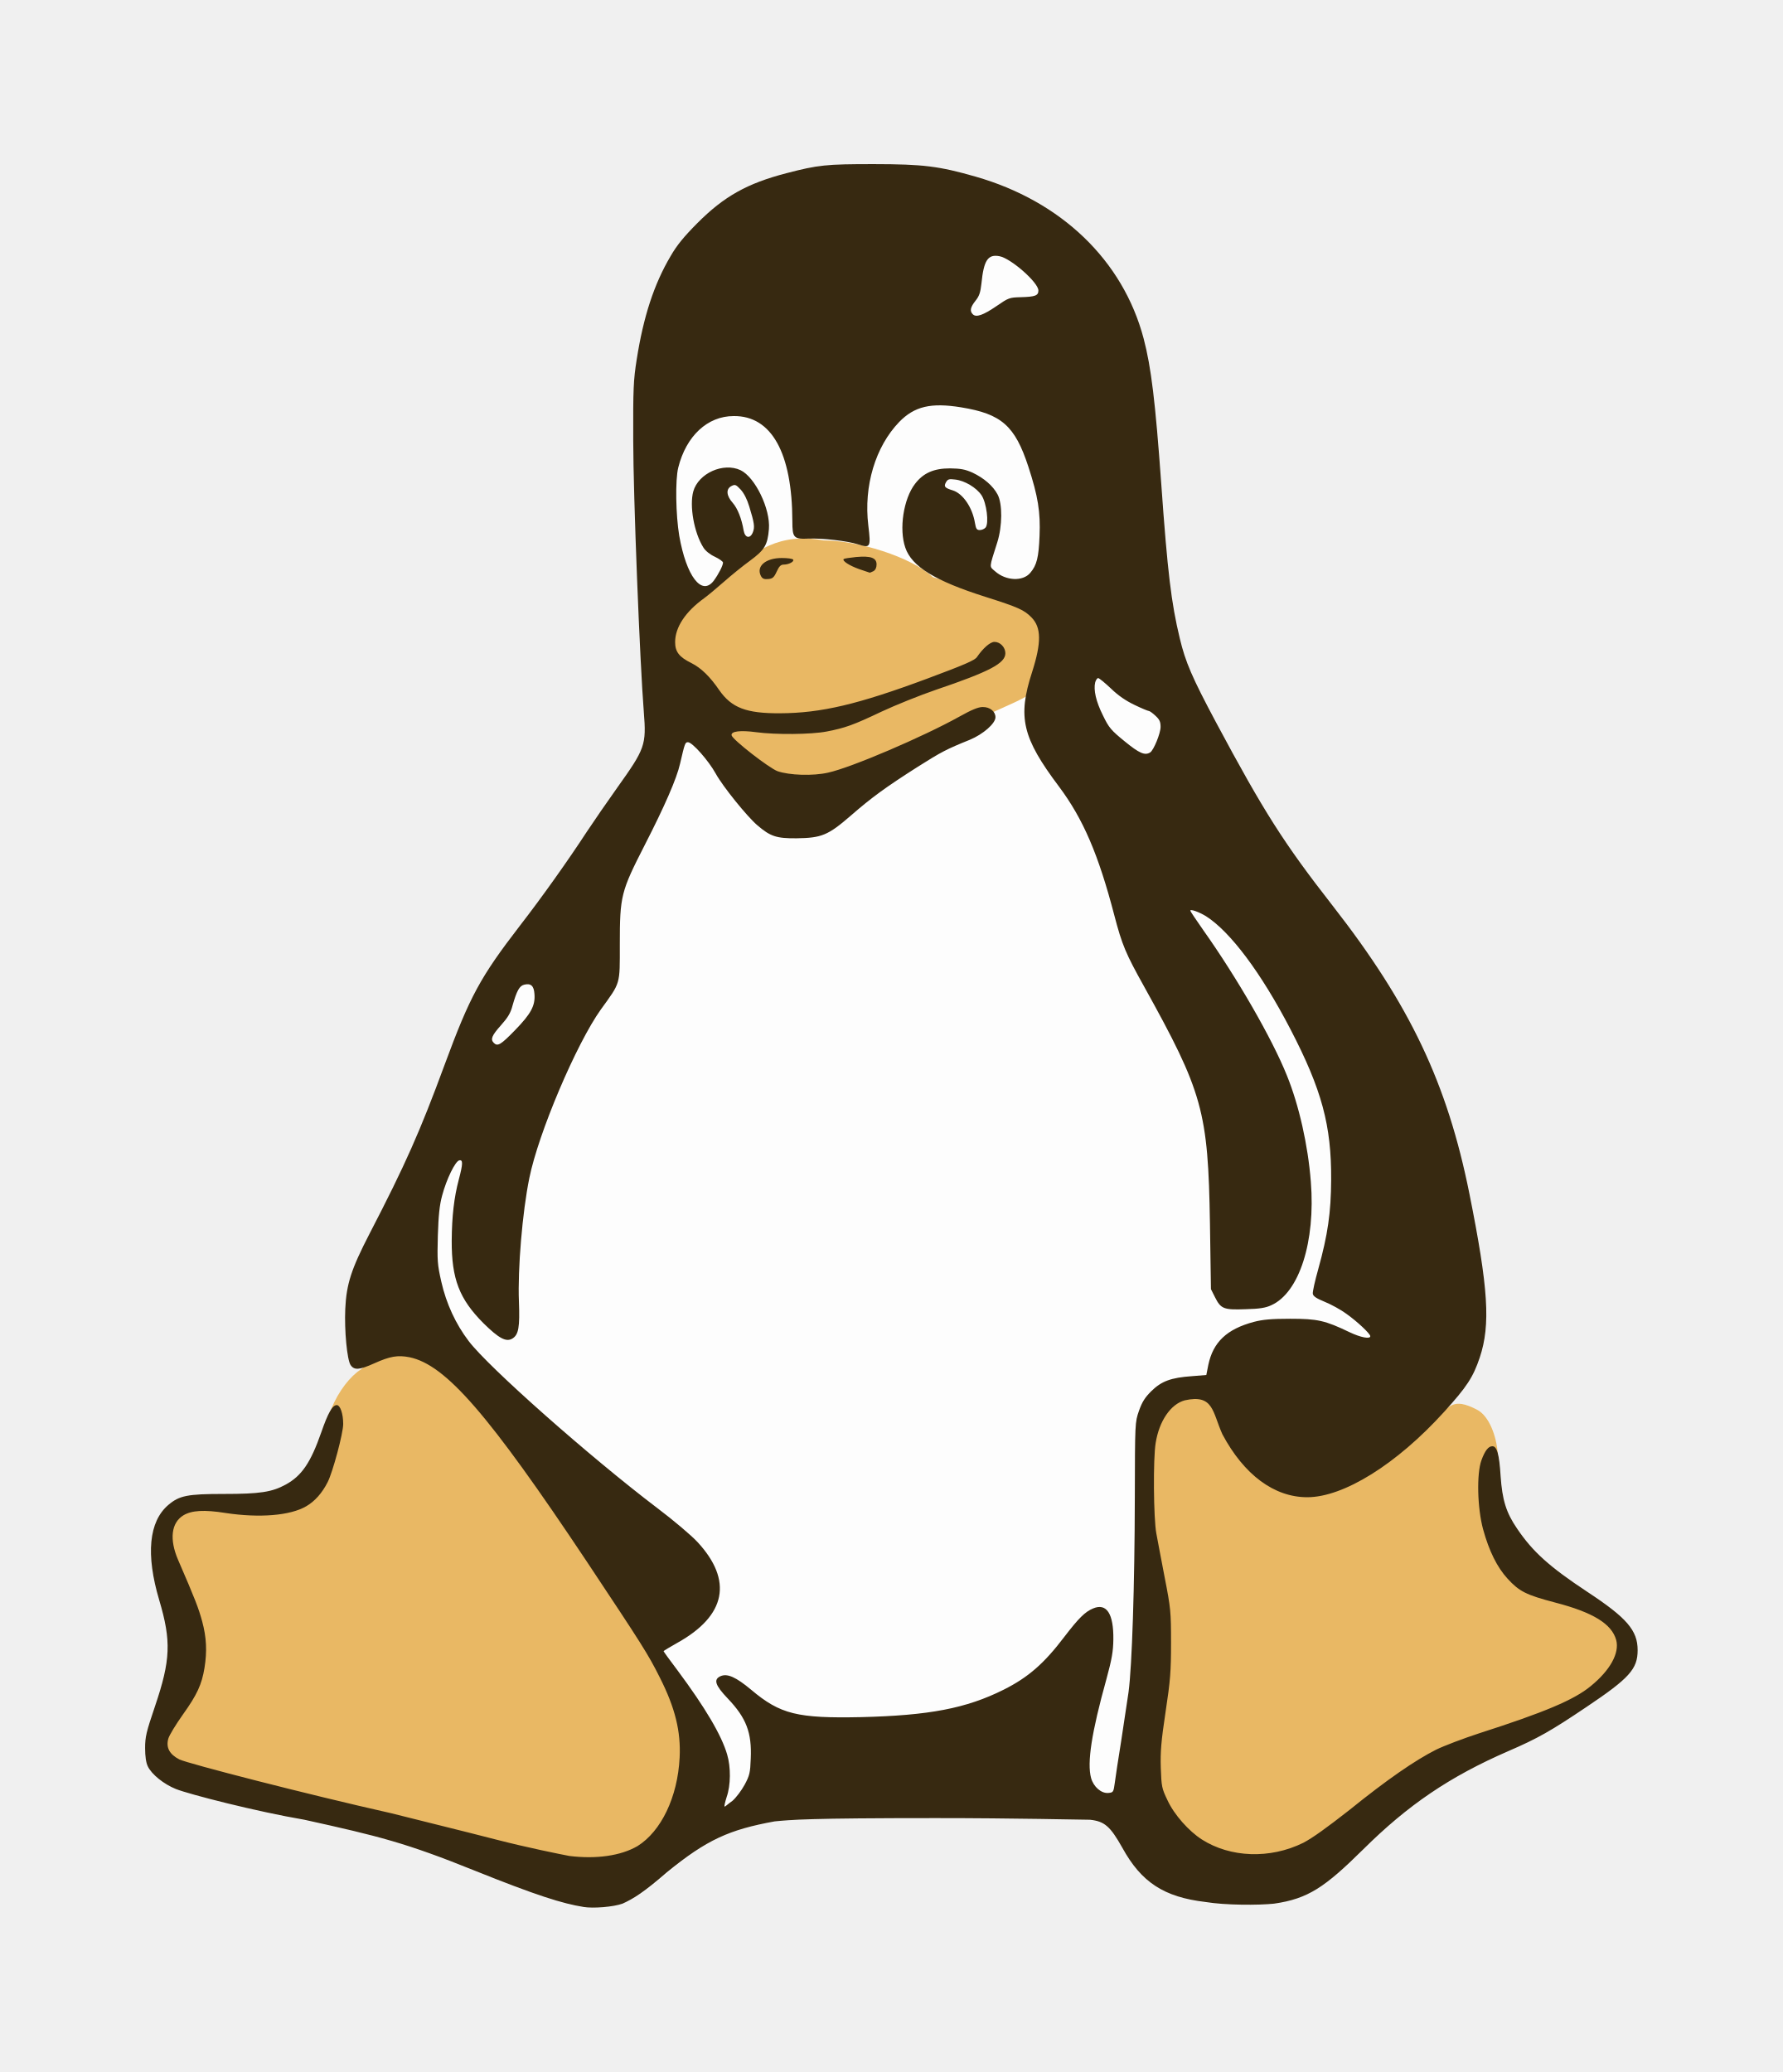
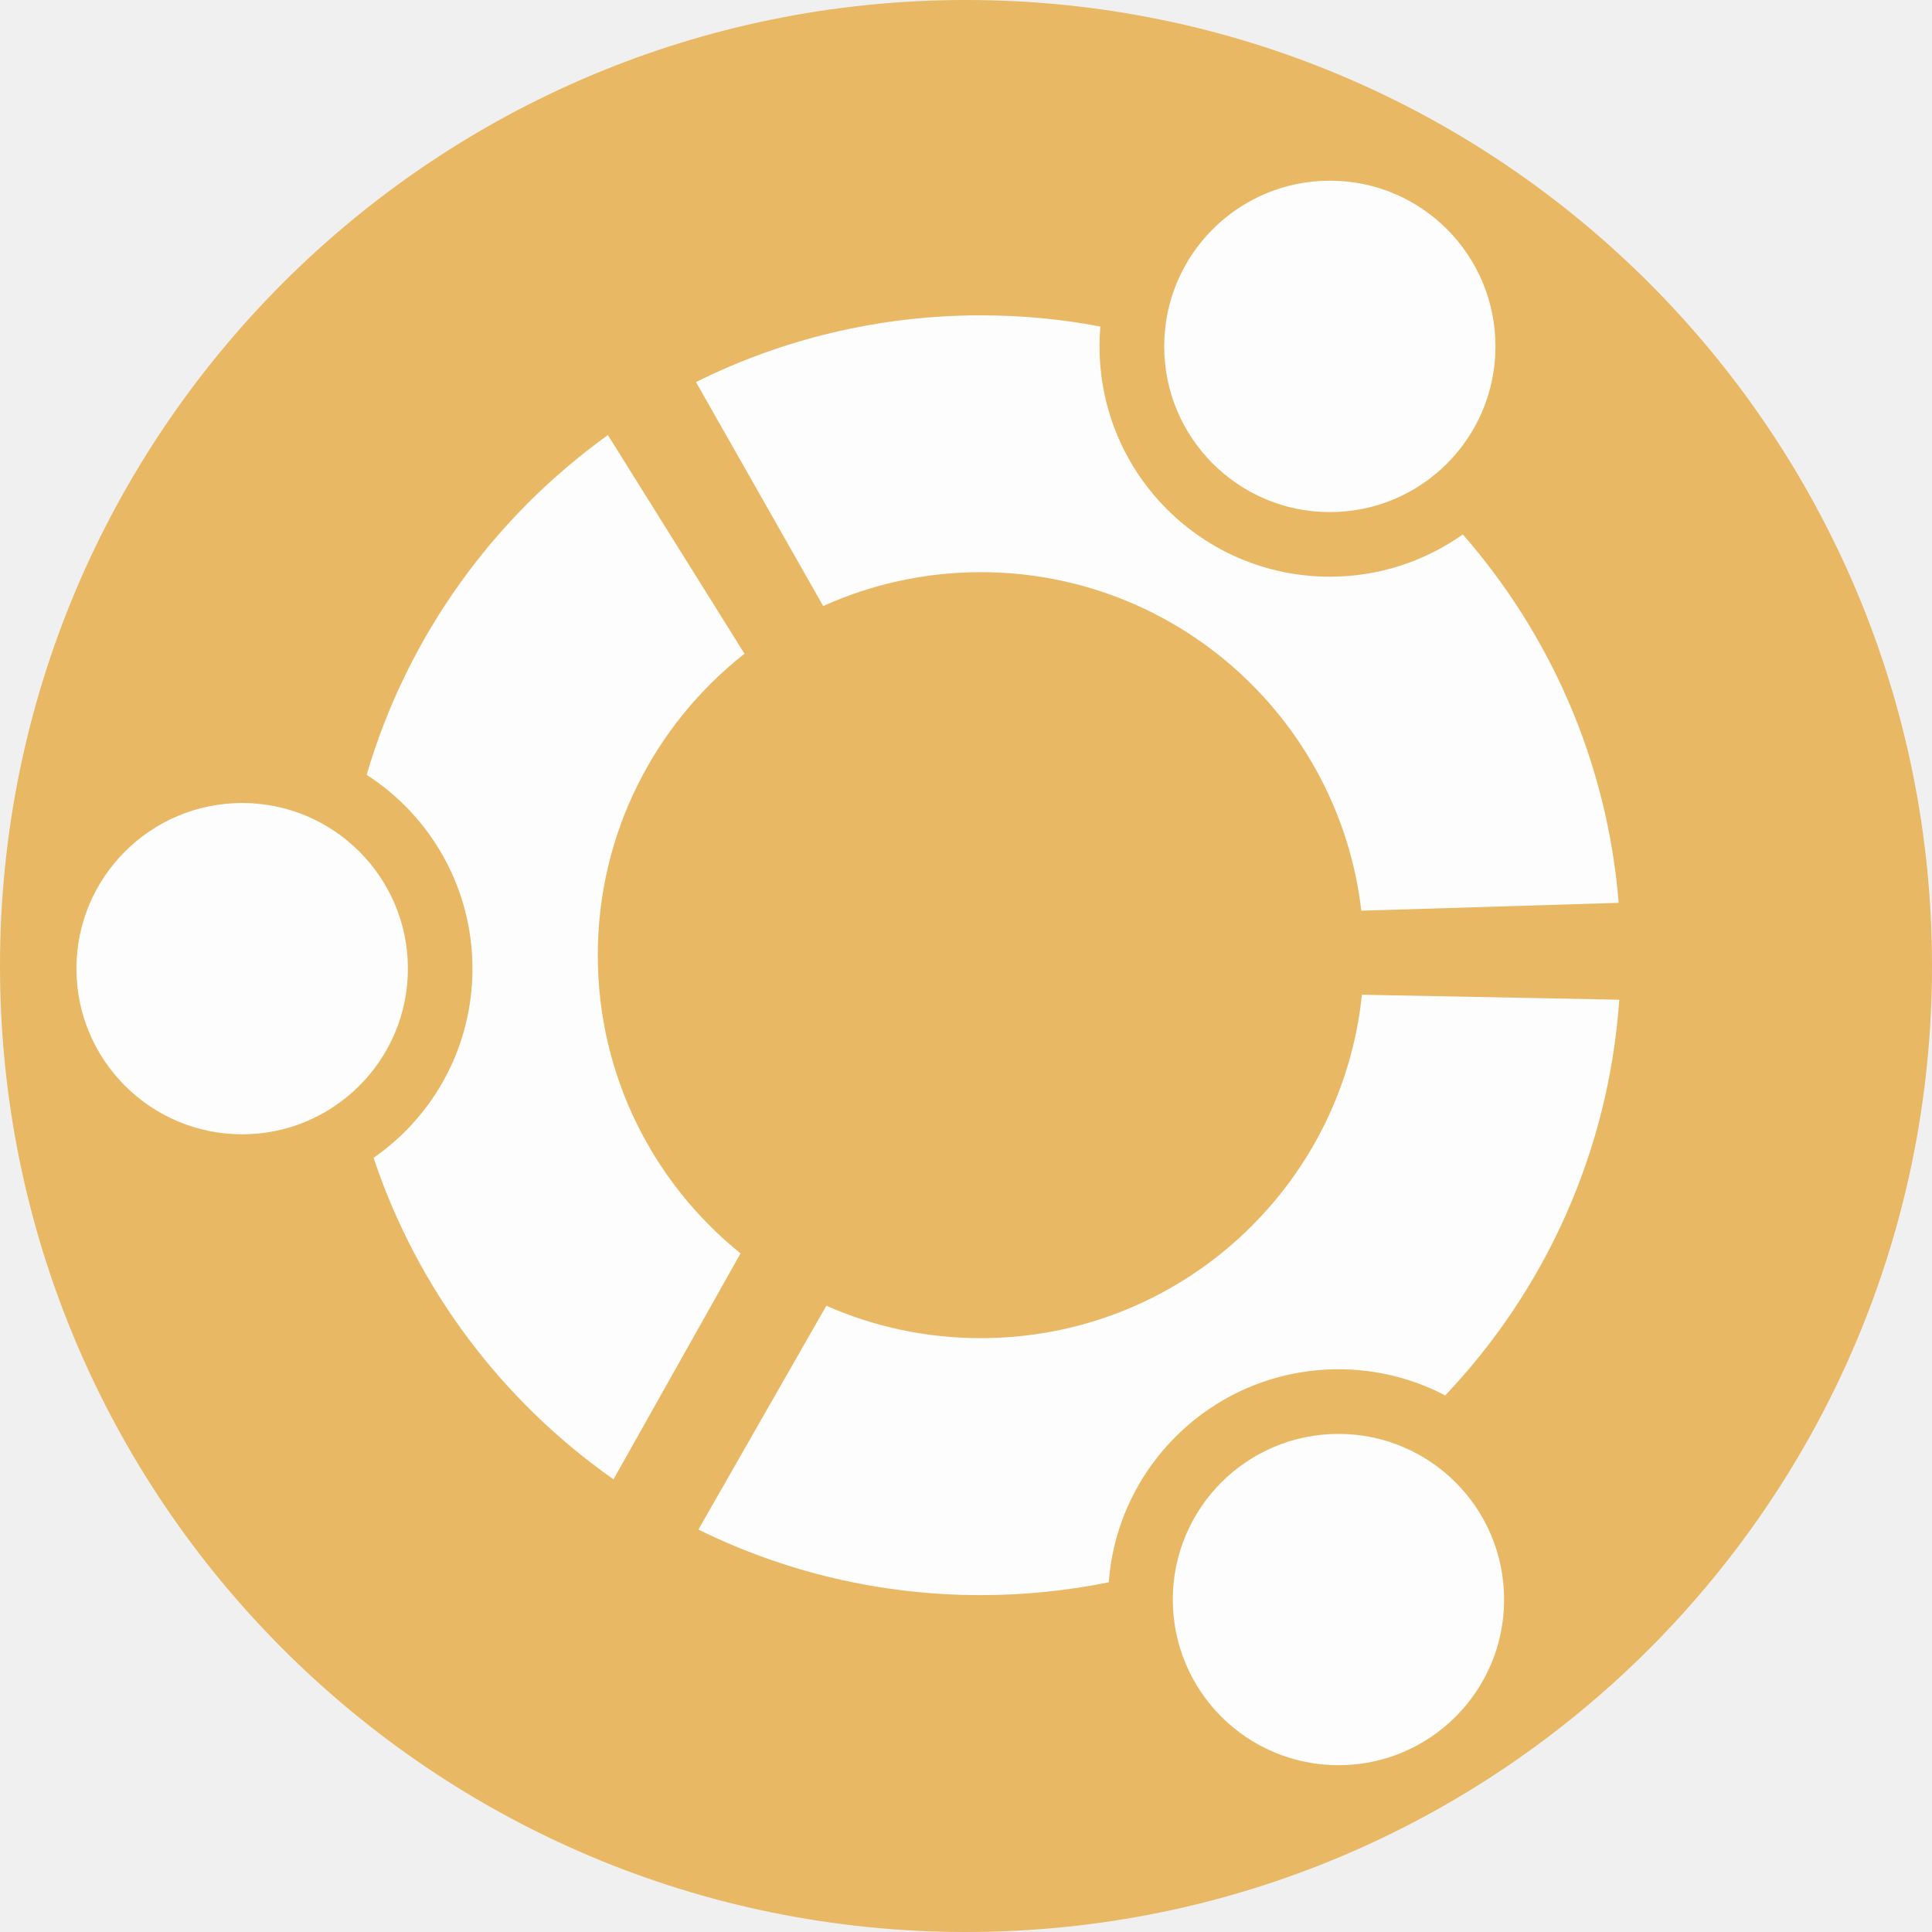
- <svg xmlns="http://www.w3.org/2000/svg" width="154" height="179" viewBox="0 0 154 179" fill="none">
-   <path d="M75.501 14.181C71.369 14.181 70.676 14.232 67.929 14.948C64.541 15.843 62.565 16.968 60.255 19.295C59.074 20.446 58.484 21.188 57.919 22.134C56.508 24.563 55.584 27.325 55.019 31.058C54.711 32.874 54.685 33.539 54.711 38.039C54.711 42.77 55.276 57.192 55.609 61.514C55.84 64.378 55.738 64.685 53.325 68.035C52.478 69.211 51.297 70.924 50.707 71.845C49.09 74.325 46.806 77.522 44.932 79.976C41.467 84.426 40.594 86.062 38.413 91.969C36.308 97.749 35.025 100.613 31.919 106.622C30.328 109.639 29.917 110.918 29.84 113.066C29.737 114.907 29.994 117.464 30.276 117.924C30.507 118.231 30.79 118.308 31.354 118.155C31.277 118.231 31.226 118.282 31.175 118.308C30.276 118.896 29.25 120.149 28.608 121.735C28.582 121.76 28.582 121.811 28.557 121.837C28.326 122.195 28.069 122.809 27.761 123.755C26.837 126.363 26.067 127.514 24.681 128.255C23.5 128.895 22.448 129.048 19.368 129.048C16.185 129.048 15.492 129.201 14.543 130.02C12.849 131.452 12.592 134.29 13.747 138.228C14.799 141.783 14.748 143.419 13.388 147.408C12.643 149.607 12.541 150.068 12.541 151.014C12.541 151.73 12.618 152.267 12.772 152.599C13.105 153.29 14.158 154.134 15.184 154.568C16.339 155.003 22.14 156.435 26.298 157.253C32.74 158.557 35.05 159.248 41.031 161.626C46.344 163.723 48.602 164.49 50.399 164.771C51.246 164.899 52.991 164.746 53.787 164.439C54.737 164.106 55.635 163.493 57.611 161.831C61.102 158.915 63.001 157.995 66.903 157.381C68.366 157.151 69.7 157.125 80.865 157.125C87.641 157.125 93.622 157.177 94.161 157.253C95.418 157.407 95.906 157.816 96.958 159.657C98.575 162.547 100.552 163.825 104.145 164.362C105.839 164.618 108.739 164.643 110.074 164.439C113 163.953 114.463 163.084 117.774 159.785C121.624 155.924 125.217 153.494 130.274 151.295C132.84 150.17 133.995 149.531 137.024 147.485C140.746 144.979 141.464 144.186 141.464 142.55C141.464 140.836 140.54 139.762 137.127 137.512C133.867 135.364 132.404 134.06 131.044 132.065C130.094 130.659 129.76 129.585 129.632 127.488C129.581 126.516 129.478 125.852 129.35 125.442C129.221 123.985 128.631 122.323 127.579 121.786C126.116 121.019 125.602 121.249 125.115 121.556C126.757 119.714 127.296 118.845 127.835 117.26C128.785 114.447 128.58 111.301 126.937 103.119C125.038 93.606 121.804 86.804 115.13 78.263C110.895 72.816 109.176 70.106 105.043 62.383C102.99 58.522 102.4 57.192 101.912 55.121C101.193 52.129 100.86 49.444 100.321 41.798C99.807 34.664 99.448 31.723 98.781 29.243C97.01 22.492 91.697 17.378 84.279 15.255C81.122 14.36 79.762 14.181 75.501 14.181Z" fill="#FDFDFD" />
-   <path d="M91.263 56.377C91.263 59.944 86.998 60.697 84.93 61.976C83.005 63.752 71.922 68.768 68.984 68.768C64.263 67.773 58.516 60.754 57.774 56.093C57.774 53.379 61.24 51.205 63.179 49.428C65.105 47.652 67.33 45.975 71.124 46.686C74.062 46.686 78.654 48.078 80.58 49.855C84.431 51.134 91.263 51.958 91.263 56.377ZM13.616 151.682C18.002 153.671 28.221 156.215 31.815 156.641C34.226 157.636 50.143 161.33 53.808 161.33C59.242 157.494 60.141 151.682 58.615 145.799C51.84 134.9 46.606 120.619 33.941 115.703C32.671 116.328 31.63 118.019 31.174 118.303C30.261 118.886 29.248 120.151 28.606 121.728C27.936 123.376 27.323 125.394 26.575 128.335C25.112 131.263 19.137 128.62 15.045 130.751C13.553 135.256 16.099 146.368 13.616 151.682ZM131.512 134.986C134.251 137.216 138.544 138.879 140.483 142.588C136.789 146.979 133.609 148.527 128.931 150.744C122.512 153.785 118.49 156.641 115.552 158.631C112.614 161.188 105.796 162.751 102.701 162.325C100.747 161.046 98.551 145.515 99.264 140.442C99.264 137.742 95.941 126.929 101.261 120.335C106.41 119.355 110.831 124.044 114.097 127.241C116.793 125.437 121.058 122.666 124.281 121.969C125.336 121.728 125.379 120.634 127.59 121.785C128.645 122.339 129.259 124.072 129.373 125.55C129.558 127.937 129.801 132.996 131.512 134.986Z" fill="#E9B864" />
-   <path d="M50.4 164.741C48.603 164.457 46.335 163.746 41.029 161.615C35.039 159.199 32.743 158.631 26.296 157.21C22.146 156.499 16.325 155.007 15.188 154.552C14.16 154.14 13.092 153.288 12.765 152.591C12.613 152.279 12.533 151.725 12.533 151.014C12.533 150.048 12.636 149.622 13.383 147.419C14.74 143.412 14.806 141.778 13.75 138.225C12.582 134.289 12.855 131.447 14.539 130.012C15.49 129.202 16.183 129.06 19.36 129.06C22.446 129.06 23.489 128.904 24.684 128.25C26.06 127.497 26.835 126.36 27.748 123.746C28.332 122.055 28.718 121.387 29.088 121.387C29.388 121.387 29.645 122.126 29.645 123.021C29.645 123.817 28.746 127.17 28.304 128.037C27.833 128.975 27.192 129.7 26.451 130.126C25.071 130.936 22.411 131.149 19.492 130.708C17.628 130.41 16.559 130.481 15.845 130.907C14.79 131.547 14.617 132.982 15.383 134.758C16.867 138.183 17.151 138.922 17.464 140.073C17.837 141.451 17.896 142.659 17.663 144.094C17.43 145.515 17.021 146.41 15.81 148.101C15.185 148.982 14.613 149.92 14.538 150.204C14.324 150.972 14.639 151.554 15.489 151.995C16.211 152.35 26.503 155.007 33.774 156.641C36.013 157.21 40.092 158.204 42.831 158.915C45.583 159.625 48.436 160.194 49.177 160.336C51.474 160.62 53.599 160.336 55.068 159.483C57.108 158.204 58.534 155.263 58.705 151.838C58.819 149.579 58.32 147.547 56.993 144.918C55.981 142.9 55.481 142.119 50.675 134.886C42.189 122.154 38.509 117.905 35.371 117.252C34.358 117.053 33.688 117.166 32.333 117.777C31.035 118.36 30.593 118.389 30.279 117.92C29.98 117.465 29.737 114.921 29.823 113.074C29.923 110.928 30.336 109.649 31.905 106.609C35.015 100.612 36.284 97.742 38.409 91.972C40.591 86.061 41.476 84.427 44.913 79.965C46.796 77.535 49.078 74.324 50.689 71.852C51.303 70.928 52.486 69.208 53.328 68.029C55.724 64.675 55.838 64.363 55.61 61.507C55.268 57.201 54.697 42.764 54.697 38.046C54.683 33.556 54.711 32.874 54.997 31.055C55.581 27.338 56.494 24.549 57.92 22.133C58.462 21.189 59.076 20.443 60.231 19.281C62.542 16.959 64.538 15.845 67.919 14.964C70.671 14.246 71.37 14.175 75.492 14.178C79.742 14.182 81.097 14.35 84.264 15.256C91.68 17.379 97 22.497 98.783 29.237C99.439 31.724 99.796 34.679 100.309 41.813C100.851 49.443 101.179 52.129 101.907 55.142C102.392 57.188 102.976 58.538 105.03 62.388C109.166 70.119 110.878 72.818 115.114 78.247C121.789 86.801 125.012 93.593 126.923 103.114C128.564 111.299 128.763 114.439 127.822 117.267C127.252 118.972 126.695 119.824 124.741 121.97C120.634 126.503 116.055 129.345 112.917 129.345C110.065 129.345 107.455 127.412 105.586 123.903C104.716 121.97 104.831 120.421 102.335 120.975C101.122 121.302 100.124 122.766 99.824 124.656C99.596 126.006 99.639 131.178 99.881 132.471C99.981 133.054 100.324 134.787 100.609 136.308C101.122 138.937 101.151 139.221 101.151 141.921C101.151 144.407 101.094 145.16 100.68 147.889C100.295 150.447 100.224 151.328 100.266 152.72C100.324 154.34 100.352 154.496 100.837 155.505C101.422 156.784 102.705 158.205 103.818 158.916C106.271 160.479 109.694 160.621 112.575 159.2C113.388 158.773 114.572 157.921 116.569 156.358C119.806 153.743 122.217 152.081 124.042 151.157C124.741 150.816 126.424 150.177 127.779 149.736C133.399 147.931 135.966 146.851 137.392 145.672C139.09 144.294 139.903 142.802 139.603 141.679C139.218 140.287 137.606 139.292 134.312 138.439C131.83 137.786 131.231 137.487 130.218 136.379C129.32 135.398 128.621 133.992 128.107 132.116C127.608 130.283 127.537 127.313 127.965 126.148C128.264 125.324 128.564 124.94 128.906 124.94C129.305 124.94 129.505 125.636 129.619 127.498C129.762 129.572 130.09 130.666 131.045 132.059C132.4 134.063 133.841 135.356 137.107 137.516C140.516 139.761 141.457 140.841 141.457 142.56C141.457 144.194 140.73 144.99 137.021 147.477C133.984 149.523 132.842 150.177 130.275 151.285C125.212 153.487 121.618 155.931 117.753 159.768C114.444 163.036 113.003 164.031 110.051 164.457C108.724 164.599 105.829 164.599 104.132 164.315C100.537 163.889 98.584 162.61 96.943 159.626C95.902 157.779 95.417 157.352 94.162 157.21C93.62 157.21 87.63 157.068 80.841 157.068C69.687 157.068 68.347 157.21 66.906 157.352C62.998 158.063 61.072 158.916 57.592 161.757C55.624 163.463 54.726 164.031 53.77 164.457C52.986 164.742 51.231 164.884 50.39 164.742L50.4 164.741ZM63.265 155.576C63.579 155.306 64.049 154.68 64.32 154.183C64.748 153.387 64.805 153.146 64.848 151.924C64.948 149.678 64.463 148.414 62.866 146.737C61.767 145.586 61.611 145.089 62.238 144.805C62.823 144.549 63.565 144.876 64.891 145.984C67.401 148.101 68.885 148.456 74.361 148.343C80.252 148.201 83.461 147.59 86.699 145.97C88.795 144.918 90.179 143.725 91.933 141.408C93.174 139.788 93.73 139.234 94.429 138.95C95.584 138.467 96.198 139.405 96.169 141.636C96.155 142.673 96.041 143.327 95.57 145.06C94.286 149.678 93.887 152.279 94.244 153.6C94.457 154.368 95.128 154.95 95.741 154.893C96.169 154.851 96.183 154.822 96.297 153.998C96.355 153.529 96.597 151.938 96.839 150.446C97.068 148.968 97.353 147.05 97.481 146.183C97.781 143.938 98.009 136.975 98.023 129.415C98.037 122.893 98.037 122.879 98.38 121.884C98.651 121.117 98.893 120.733 99.45 120.179C100.32 119.326 101.132 119.014 102.972 118.886L104.199 118.786L104.37 117.92C104.784 115.944 105.968 114.822 108.307 114.197C109.063 113.998 109.818 113.927 111.444 113.927C113.798 113.927 114.454 114.069 116.579 115.092C117.535 115.547 118.362 115.703 118.362 115.433C118.362 115.22 117.207 114.14 116.279 113.486C115.795 113.131 114.953 112.676 114.425 112.463C113.698 112.165 113.427 111.98 113.398 111.767C113.37 111.596 113.584 110.644 113.869 109.635C114.696 106.651 114.967 104.761 114.982 101.919C115.01 97.244 114.183 94.147 111.459 88.903C108.934 84.043 106.267 80.477 104.156 79.141C103.543 78.772 102.815 78.516 102.815 78.672C102.815 78.729 103.329 79.482 103.942 80.363C106.852 84.47 109.876 89.713 111.159 92.91C112.2 95.468 112.985 98.935 113.227 102.09C113.641 107.262 112.229 111.681 109.804 112.761C109.319 112.989 108.777 113.074 107.593 113.102C105.711 113.174 105.454 113.074 104.955 112.079L104.598 111.369L104.513 105.685C104.356 96.008 103.899 94.36 98.808 85.195C97.239 82.381 96.925 81.642 96.255 79.084C94.885 73.827 93.559 70.743 91.477 67.958C88.296 63.724 87.882 61.961 89.152 58.054C89.965 55.51 89.951 54.203 89.095 53.336C88.467 52.697 87.982 52.469 85.115 51.56C80.765 50.181 78.754 48.945 78.198 47.311C77.642 45.705 78.041 43.091 79.04 41.798C79.753 40.86 80.665 40.462 82.063 40.462C82.99 40.476 83.361 40.547 84.003 40.831C84.987 41.3 85.772 41.968 86.171 42.721C86.599 43.531 86.585 45.45 86.142 46.856C85.415 49.144 85.444 48.903 85.957 49.357C86.884 50.181 88.353 50.253 88.995 49.485C89.551 48.832 89.722 48.164 89.794 46.288C89.879 44.242 89.665 42.878 88.824 40.306C87.668 36.782 86.513 35.759 83.019 35.19C80.409 34.764 78.983 35.105 77.67 36.455C75.617 38.586 74.59 41.983 75.003 45.393C75.231 47.283 75.189 47.368 74.119 47.027C73.163 46.728 71.067 46.487 69.854 46.53C68.556 46.587 68.442 46.473 68.442 45.023C68.428 39.126 66.645 35.915 63.379 35.943C61.111 35.943 59.271 37.663 58.587 40.391C58.316 41.457 58.373 44.512 58.672 46.288C59.286 49.784 60.612 51.532 61.653 50.167C62.081 49.585 62.452 48.846 62.452 48.604C62.452 48.505 62.124 48.277 61.739 48.093C61.311 47.894 60.926 47.581 60.755 47.297C59.942 46.004 59.542 43.688 59.885 42.451C60.327 40.888 62.48 39.922 63.964 40.618C65.219 41.215 66.56 43.972 66.417 45.705C66.303 47.084 66.046 47.51 64.791 48.434C64.163 48.888 63.151 49.713 62.523 50.267C61.896 50.821 61.126 51.46 60.812 51.688C59.214 52.839 58.316 54.189 58.316 55.468C58.316 56.306 58.658 56.761 59.728 57.286C60.569 57.713 61.325 58.452 62.124 59.617C63.194 61.151 64.463 61.635 67.373 61.62C70.924 61.606 74.105 60.853 80.067 58.636C83.304 57.428 84.203 57.045 84.388 56.761C84.916 55.993 85.529 55.453 85.9 55.453C86.399 55.453 86.841 55.922 86.841 56.434C86.841 57.301 85.501 58.011 80.851 59.588C79.482 60.057 77.357 60.91 76.144 61.478C73.691 62.644 73.006 62.885 71.395 63.198C70.068 63.453 67.002 63.482 65.319 63.255C63.95 63.07 63.122 63.169 63.194 63.525C63.265 63.894 66.431 66.352 67.159 66.622C68.186 66.978 70.211 67.049 71.523 66.75C73.506 66.324 79.767 63.638 82.876 61.905C83.917 61.322 84.502 61.08 84.873 61.08C85.501 61.066 85.986 61.464 85.986 61.961C85.986 62.501 84.93 63.425 83.775 63.908C81.735 64.732 81.307 64.96 79.282 66.239C76.515 68.001 75.303 68.882 73.477 70.473C71.523 72.164 70.967 72.391 68.799 72.42C67.073 72.434 66.545 72.263 65.419 71.297C64.534 70.544 62.423 67.93 61.825 66.835C61.197 65.699 59.799 64.121 59.428 64.121C59.186 64.121 59.157 64.178 58.744 65.969C58.459 67.248 57.403 69.663 55.691 73.002C53.638 77.024 53.538 77.379 53.538 81.599C53.538 85.123 53.623 84.825 51.898 87.212C49.787 90.168 46.506 97.884 45.722 101.777C45.123 104.69 44.709 109.649 44.823 112.435C44.909 114.651 44.795 115.305 44.267 115.632C43.725 115.973 43.083 115.618 41.757 114.31C39.675 112.221 39.004 110.488 39.018 107.177C39.033 105.074 39.218 103.454 39.632 101.891C39.988 100.555 40.002 100.172 39.675 100.243C39.332 100.299 38.562 101.877 38.191 103.284C37.963 104.122 37.877 104.989 37.82 106.751C37.763 108.911 37.778 109.223 38.12 110.729C38.548 112.619 39.361 114.381 40.487 115.859C42.213 118.133 50.956 125.863 56.776 130.282C58.173 131.334 59.728 132.655 60.241 133.209C63.322 136.534 62.723 139.575 58.516 141.92C57.859 142.289 57.317 142.616 57.317 142.645C57.317 142.673 57.859 143.426 58.516 144.293C60.926 147.533 62.324 149.906 62.809 151.568C63.137 152.663 63.122 154.24 62.766 155.249C62.623 155.703 62.538 156.073 62.595 156.073C62.652 156.073 62.951 155.789 63.265 155.576ZM65.732 49.769C65.29 48.931 66.118 48.206 67.529 48.206C68.029 48.206 68.471 48.263 68.514 48.349C68.614 48.519 68.129 48.775 67.701 48.775C67.444 48.775 67.301 48.917 67.087 49.386C66.859 49.883 66.731 49.997 66.346 50.025C66.003 50.054 65.861 49.997 65.732 49.769ZM74.19 49.158C73.363 48.86 72.721 48.448 72.878 48.292C72.921 48.249 73.406 48.178 73.948 48.121C75.231 48.007 75.716 48.192 75.716 48.761C75.716 49.045 75.617 49.244 75.445 49.343C75.288 49.414 75.146 49.485 75.117 49.471C75.103 49.471 74.675 49.329 74.19 49.158ZM44.495 88.989C45.864 87.582 46.25 86.871 46.164 85.862C46.121 85.166 45.85 84.924 45.28 85.067C44.866 85.166 44.638 85.592 44.267 86.885C44.11 87.511 43.853 87.923 43.269 88.576C42.484 89.457 42.342 89.784 42.655 90.097C42.983 90.424 43.254 90.267 44.495 88.989ZM99.35 65.002C99.649 64.818 100.248 63.354 100.248 62.8C100.248 62.359 100.163 62.16 99.806 61.834C99.564 61.606 99.307 61.422 99.236 61.422C99.164 61.422 98.608 61.194 97.995 60.896C97.253 60.541 96.597 60.1 95.955 59.475C95.442 58.992 94.942 58.58 94.857 58.58C94.771 58.58 94.657 58.75 94.6 58.949C94.443 59.603 94.671 60.611 95.27 61.805C95.784 62.871 95.969 63.084 97.153 64.05C98.423 65.088 98.893 65.287 99.35 65.002ZM65.034 45.975C65.205 45.535 65.162 45.194 64.72 43.759C64.534 43.133 64.263 42.608 63.978 42.295C63.565 41.855 63.493 41.826 63.165 41.997C62.694 42.252 62.737 42.821 63.294 43.446C63.707 43.915 64.064 44.81 64.235 45.833C64.349 46.487 64.805 46.572 65.034 45.975ZM85.13 45.578C85.444 45.208 85.215 43.446 84.787 42.792C84.345 42.125 83.318 41.514 82.505 41.428C81.963 41.357 81.864 41.4 81.707 41.67C81.507 42.039 81.607 42.153 82.306 42.366C83.19 42.65 84.003 43.858 84.217 45.194C84.302 45.691 84.374 45.791 84.63 45.791C84.816 45.791 85.03 45.691 85.13 45.578ZM86.085 26.437C87.112 25.731 87.184 25.7 88.168 25.674C89.423 25.641 89.694 25.536 89.694 25.096C89.694 24.409 87.326 22.318 86.328 22.133C85.329 21.945 84.973 22.485 84.773 24.507C84.688 25.263 84.588 25.579 84.26 25.984C83.818 26.542 83.746 26.87 84.031 27.152C84.317 27.443 84.93 27.229 86.085 26.437Z" fill="#372911" />
+ <svg xmlns="http://www.w3.org/2000/svg" width="139" height="139" viewBox="0 0 139 139" fill="none">
+   <g clip-path="url(#clip0_176_94)">
+     <circle cx="69.5" cy="69.5" r="69.5" fill="#E9B864" />
+     <g clip-path="url(#clip1_176_94)">
+       <path d="M43.008 68.726C43.008 59.92 47.143 52.08 53.563 47.033L43.736 31.303C35.5 37.218 29.302 45.78 26.379 55.746C30.956 58.692 33.991 63.84 33.991 69.69C33.991 75.333 31.186 80.308 26.879 83.302C30.023 92.743 36.148 100.824 44.139 106.432L53.279 90.177C47.017 85.131 43.008 77.396 43.008 68.726Z" fill="#FDFDFD" />
+       <path d="M29.346 69.69C29.346 76.27 24.002 81.609 17.422 81.609C10.84 81.609 5.499 76.271 5.499 69.69C5.499 63.112 10.84 57.773 17.422 57.773C24.002 57.773 29.346 63.112 29.346 69.69Z" fill="#FDFDFD" />
+       <path d="M96.299 98.514C99.072 98.514 101.682 99.192 103.976 100.396C111.121 92.867 115.737 82.931 116.501 71.926L97.984 71.567C96.558 85.456 84.825 96.275 70.565 96.275C66.618 96.275 62.851 95.445 59.452 93.943L50.247 110.048C56.383 113.067 63.272 114.763 70.564 114.763C73.712 114.763 76.798 114.445 79.772 113.838C80.407 105.273 87.562 98.514 96.299 98.514Z" fill="#FDFDFD" />
+       <path d="M108.215 115.084C108.215 121.663 102.882 127 96.299 127C89.716 127 84.379 121.663 84.379 115.084C84.379 108.499 89.716 103.164 96.299 103.164C102.882 103.164 108.215 108.499 108.215 115.084Z" fill="#FDFDFD" />
+       <path d="M105.244 38.449C102.546 40.36 99.244 41.491 95.679 41.491C86.521 41.491 79.107 34.074 79.107 24.922C79.107 24.436 79.128 23.965 79.164 23.494C76.38 22.961 73.503 22.687 70.565 22.687C63.204 22.687 56.243 24.419 50.074 27.487L59.225 43.602C62.685 42.043 66.524 41.166 70.565 41.166C84.699 41.166 96.349 51.811 97.941 65.521L116.458 64.956C115.64 54.846 111.546 45.663 105.244 38.449Z" fill="#FDFDFD" />
+       <path d="M107.592 24.922C107.592 31.505 102.269 36.842 95.679 36.842C89.097 36.842 83.76 31.505 83.76 24.922C83.759 18.339 89.097 13 95.679 13C102.269 13 107.592 18.339 107.592 24.922Z" fill="#FDFDFD" />
+     </g>
+   </g>
+   <defs>
+     <clipPath id="clip0_176_94">
+       <rect width="139" height="139" fill="white" />
+     </clipPath>
+     <clipPath id="clip1_176_94">
+       <rect width="114" height="114" fill="white" transform="translate(4 13)" />
+     </clipPath>
+   </defs>
</svg>
